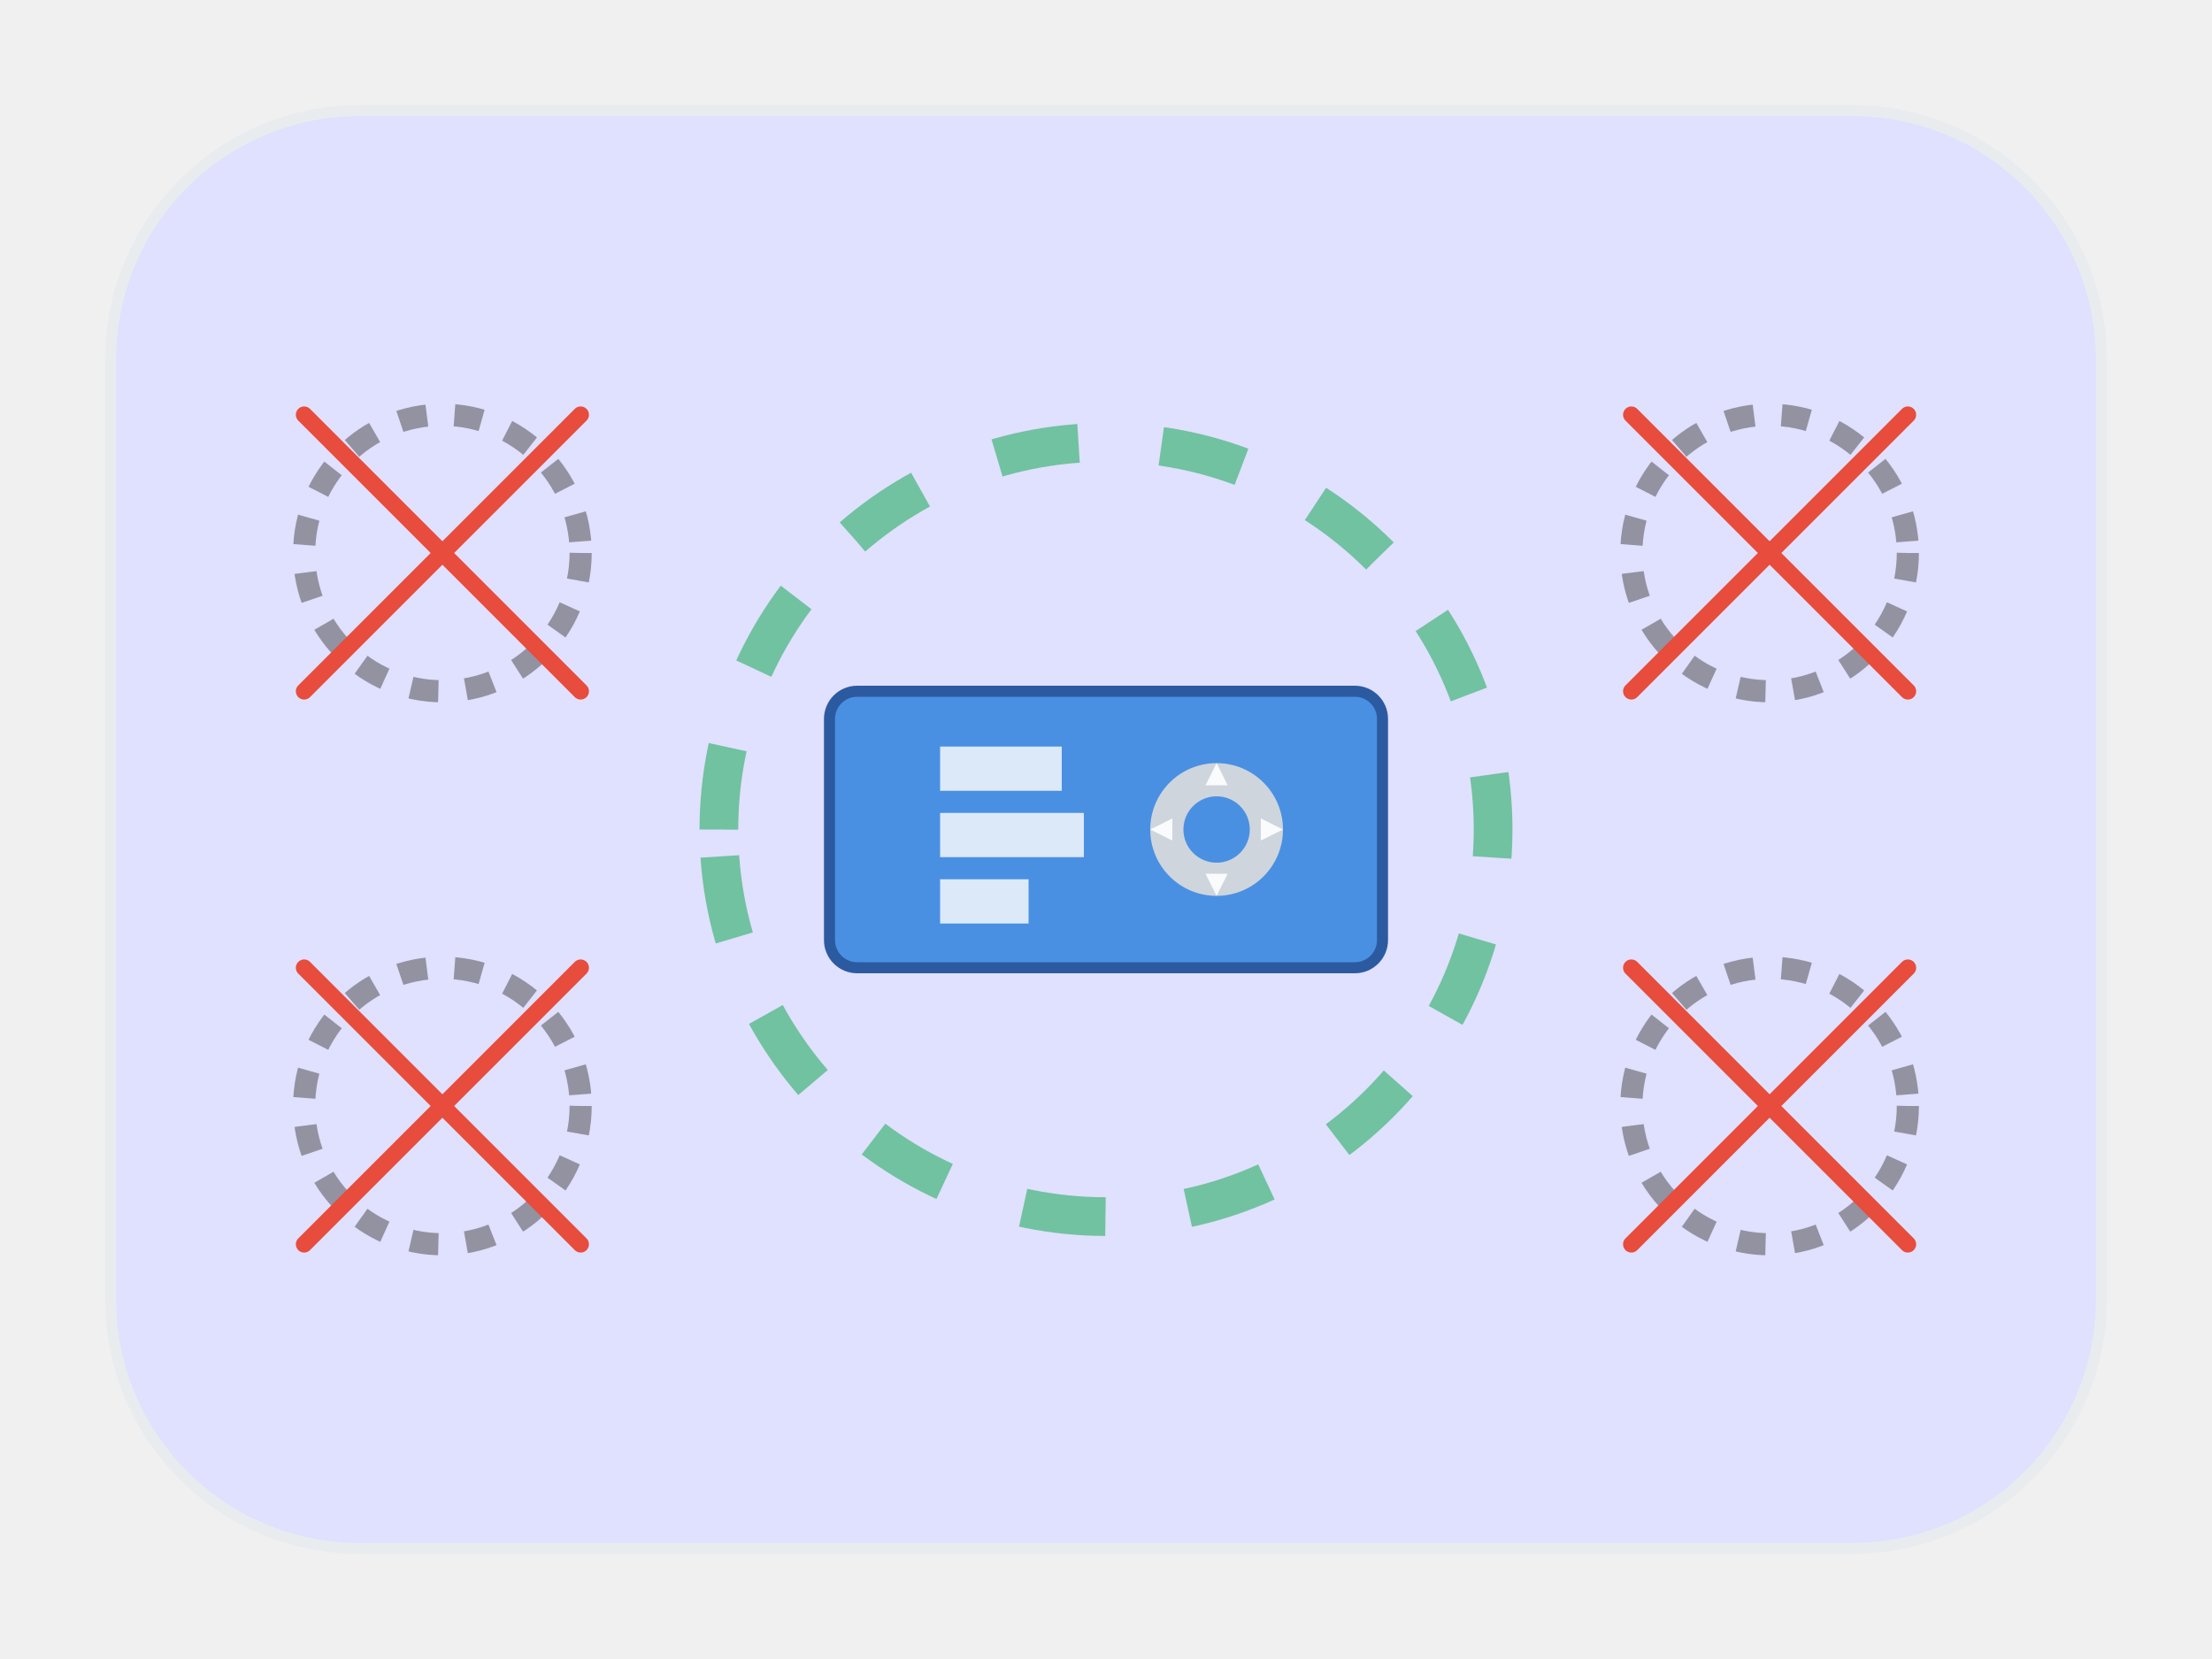
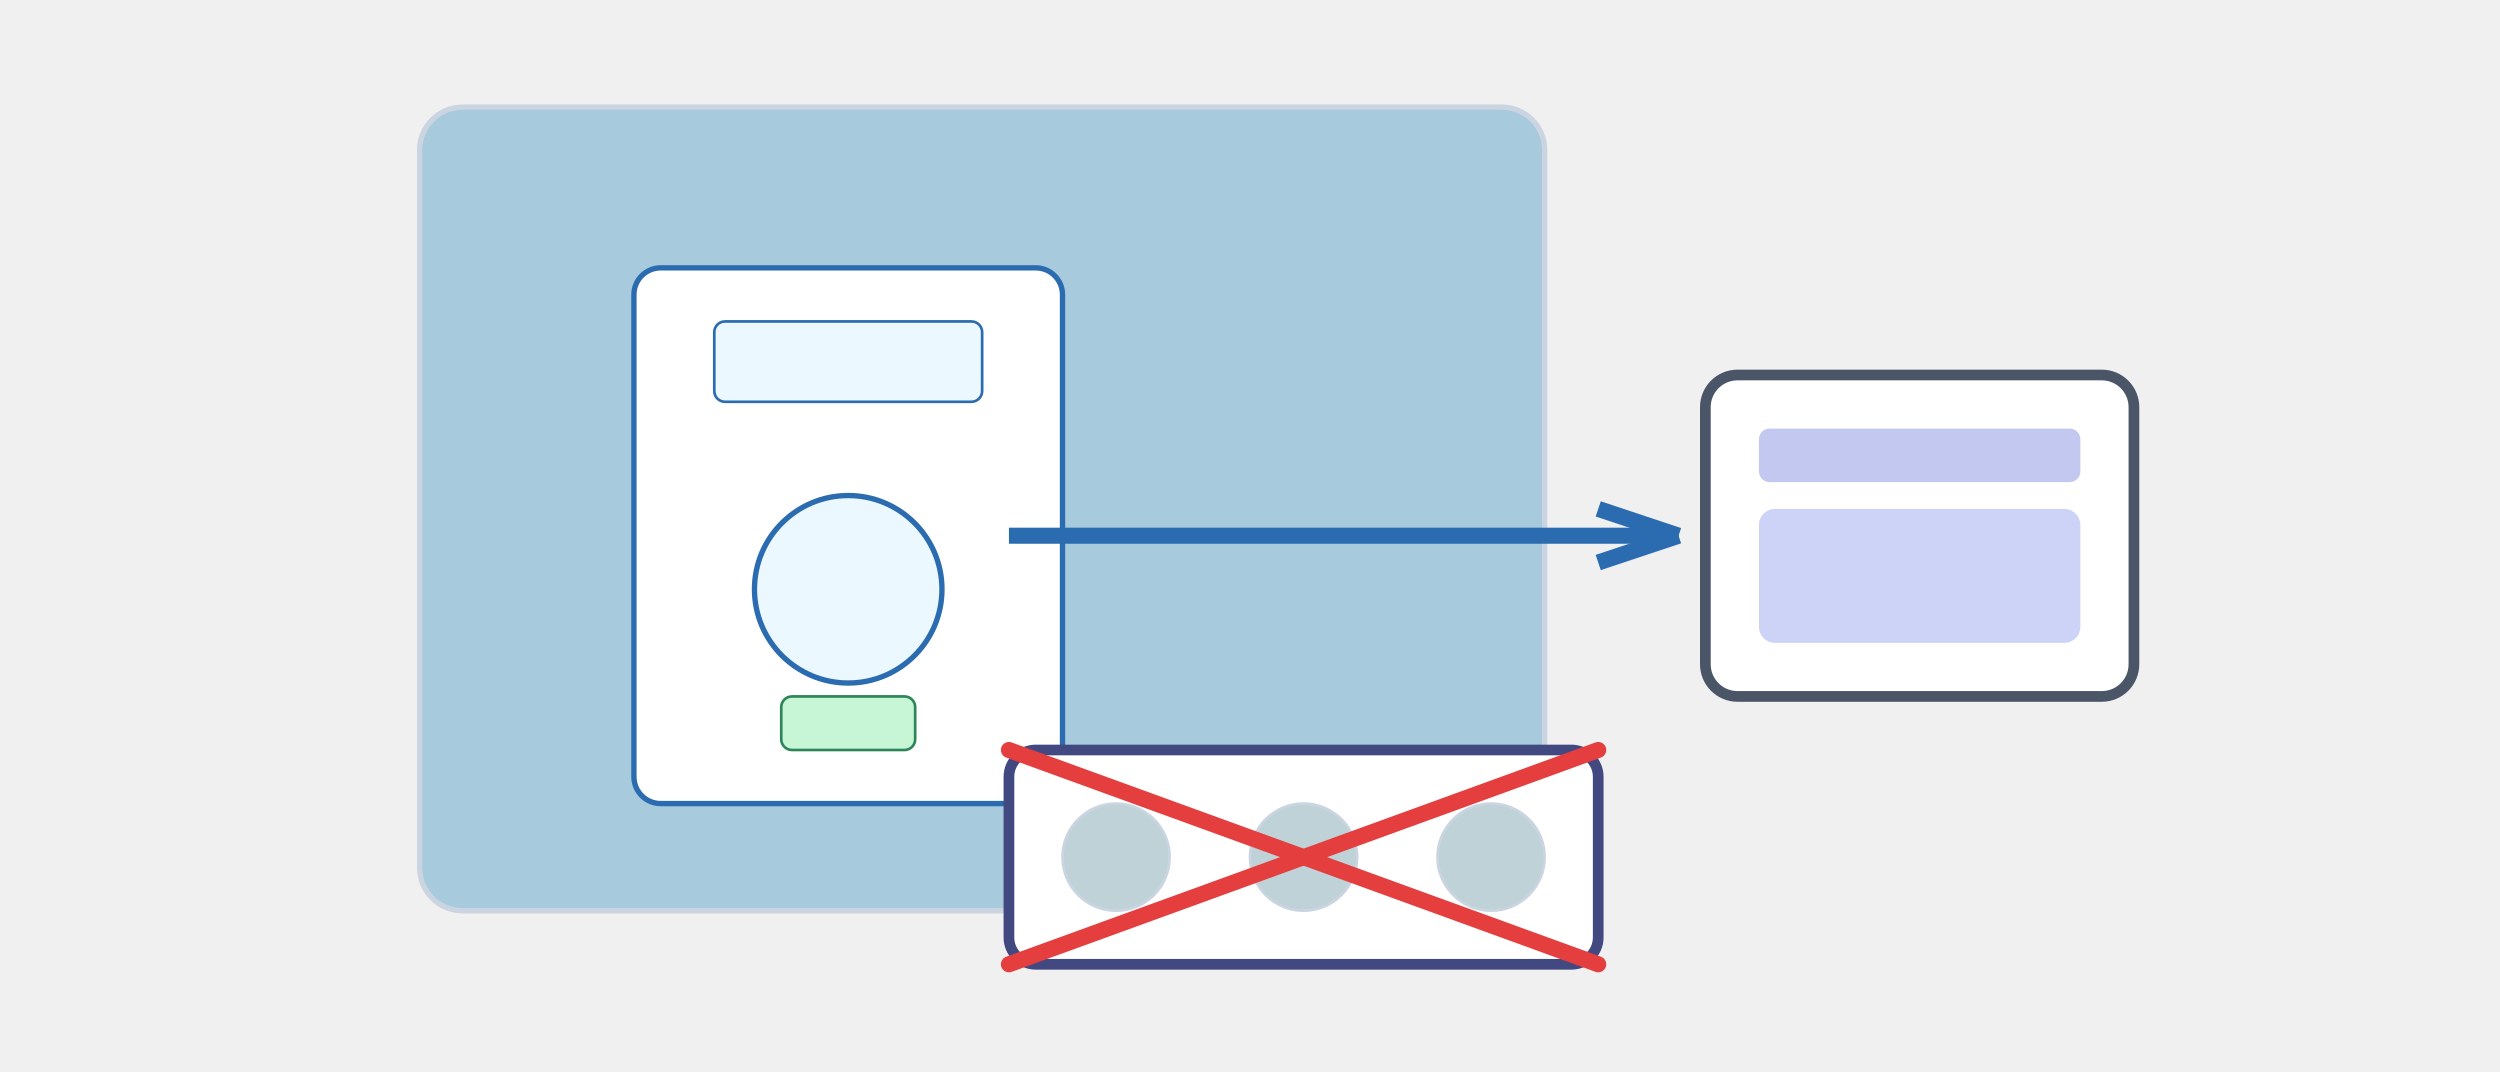
- <svg xmlns="http://www.w3.org/2000/svg" viewBox="0 0 400 300">
-   <rect x="20" y="20" width="360" height="260" fill="#e0e0ff" stroke="#e9ecef" stroke-width="2" rx="45" />
-   <rect x="150" y="125" width="100" height="50" fill="#4a90e2" stroke="#2c5aa0" stroke-width="2" rx="5" />
-   <rect x="170" y="135" width="22" height="8" fill="white" opacity="0.8" />
-   <rect x="170" y="147" width="26" height="8" fill="white" opacity="0.8" />
-   <rect x="170" y="159" width="16" height="8" fill="white" opacity="0.8" />
-   <circle cx="220" cy="150" r="12" fill="#dddddd" opacity="0.9" />
-   <circle cx="220" cy="150" r="6" fill="#4a90e2" />
-   <polygon points="220,138 222,142 218,142" fill="white" opacity="0.9" />
-   <polygon points="232,150 228,152 228,148" fill="white" opacity="0.9" />
-   <polygon points="220,162 218,158 222,158" fill="white" opacity="0.9" />
-   <polygon points="208,150 212,148 212,152" fill="white" opacity="0.9" />
-   <circle cx="80" cy="100" r="25" fill="none" stroke="#444444" stroke-width="4" stroke-dasharray="5,5" opacity="0.5" />
-   <circle cx="320" cy="100" r="25" fill="none" stroke="#444444" stroke-width="4" stroke-dasharray="5,5" opacity="0.5" />
-   <circle cx="80" cy="200" r="25" fill="none" stroke="#444444" stroke-width="4" stroke-dasharray="5,5" opacity="0.5" />
-   <circle cx="320" cy="200" r="25" fill="none" stroke="#444444" stroke-width="4" stroke-dasharray="5,5" opacity="0.5" />
-   <line x1="55" y1="75" x2="105" y2="125" stroke="#e74c3c" stroke-width="3" stroke-linecap="round" />
-   <line x1="105" y1="75" x2="55" y2="125" stroke="#e74c3c" stroke-width="3" stroke-linecap="round" />
-   <line x1="295" y1="75" x2="345" y2="125" stroke="#e74c3c" stroke-width="3" stroke-linecap="round" />
-   <line x1="345" y1="75" x2="295" y2="125" stroke="#e74c3c" stroke-width="3" stroke-linecap="round" />
-   <line x1="55" y1="175" x2="105" y2="225" stroke="#e74c3c" stroke-width="3" stroke-linecap="round" />
-   <line x1="105" y1="175" x2="55" y2="225" stroke="#e74c3c" stroke-width="3" stroke-linecap="round" />
-   <line x1="295" y1="175" x2="345" y2="225" stroke="#e74c3c" stroke-width="3" stroke-linecap="round" />
-   <line x1="345" y1="175" x2="295" y2="225" stroke="#e74c3c" stroke-width="3" stroke-linecap="round" />
-   <path d="M 130 150 A 30 30 0 1 1 270 150 A 30 30 0 1 1 130 150" fill="none" stroke="#27ae60" stroke-width="7" stroke-dasharray="15,15" opacity="0.6" />
+ <svg xmlns="http://www.w3.org/2000/svg" width="700" height="300" viewBox="0 0 700 400">
+   <rect x="40" y="40" width="420" height="300" rx="16" ry="16" fill="#a7cadc" stroke="#cbd5e1" stroke-width="2" />
+   <g transform="translate(120,100)">
+     <rect x="0" y="0" width="160" height="200" rx="10" fill="#ffffff" stroke="#2b6cb0" stroke-width="2" />
+     <rect x="30" y="20" width="100" height="30" rx="4" fill="#ebf8ff" stroke="#2b6cb0" />
+     <circle cx="80" cy="120" r="35" fill="#ebf8ff" stroke="#2b6cb0" stroke-width="2" />
+     <rect x="55" y="160" width="50" height="20" rx="4" fill="#c6f6d5" stroke="#2f855a" />
+   </g>
+   <line x1="260" y1="200" x2="510" y2="200" stroke="#2b6cb0" stroke-width="6" />
+   <line x1="480" y1="190" x2="510" y2="200" stroke="#2b6cb0" stroke-width="6" />
+   <line x1="480" y1="210" x2="510" y2="200" stroke="#2b6cb0" stroke-width="6" />
+   <g transform="translate(520,140)">
+     <rect x="0" y="0" width="160" height="120" rx="12" fill="#ffffff" stroke="#4a5568" stroke-width="4" />
+     <rect x="20" y="20" width="120" height="20" rx="4" fill="#c2c8f0" />
+     <rect x="20" y="50" width="120" height="50" rx="6" fill="#cdd2f7" />
+   </g>
+   <g transform="translate(260,280)">
+     <rect x="0" y="0" width="220" height="80" rx="10" fill="#fff" stroke-width="4" stroke="#424880" />
+     <circle cx="40" cy="40" r="20" fill="#bed2d7" stroke="#cbd5e1" />
+     <circle cx="110" cy="40" r="20" fill="#bed2d7" stroke="#cbd5e1" />
+     <circle cx="180" cy="40" r="20" fill="#bed2d7" stroke="#cbd5e1" />
+     <line x1="0" y1="0" x2="220" y2="80" stroke="#e53e3e" stroke-width="6" stroke-linecap="round" />
+     <line x1="0" y1="80" x2="220" y2="0" stroke="#e53e3e" stroke-width="6" stroke-linecap="round" />
+   </g>
</svg>
